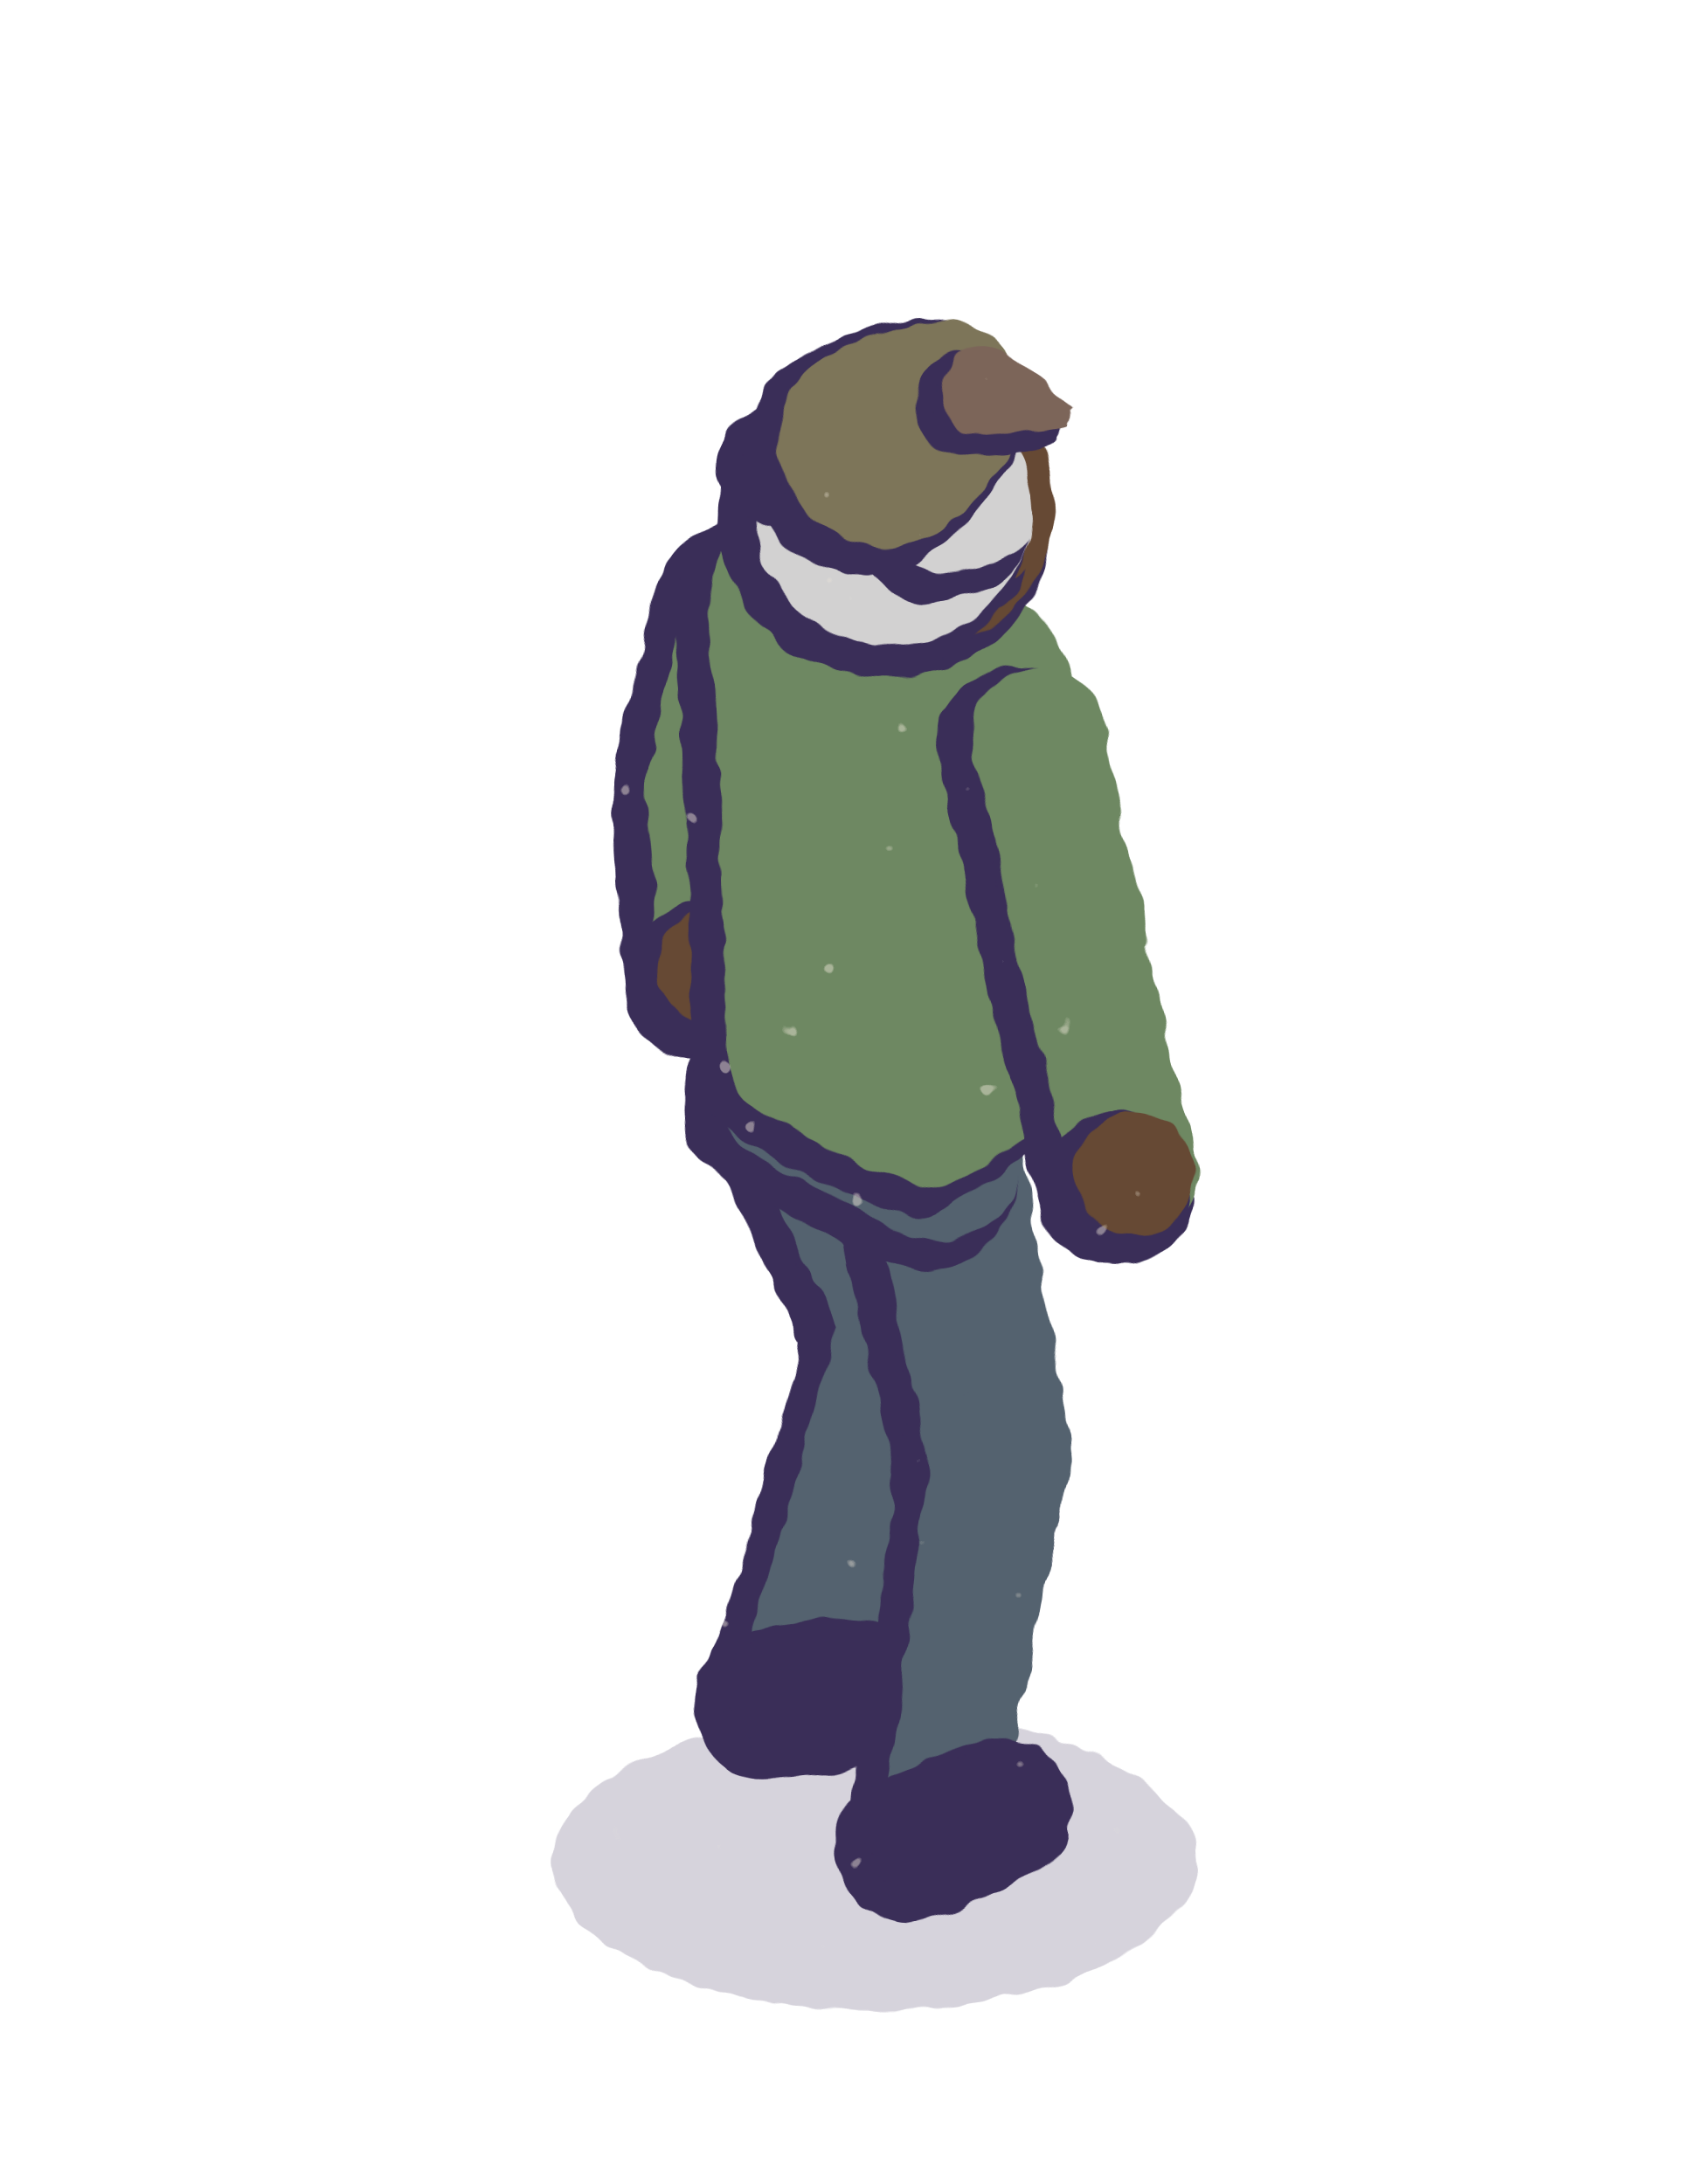
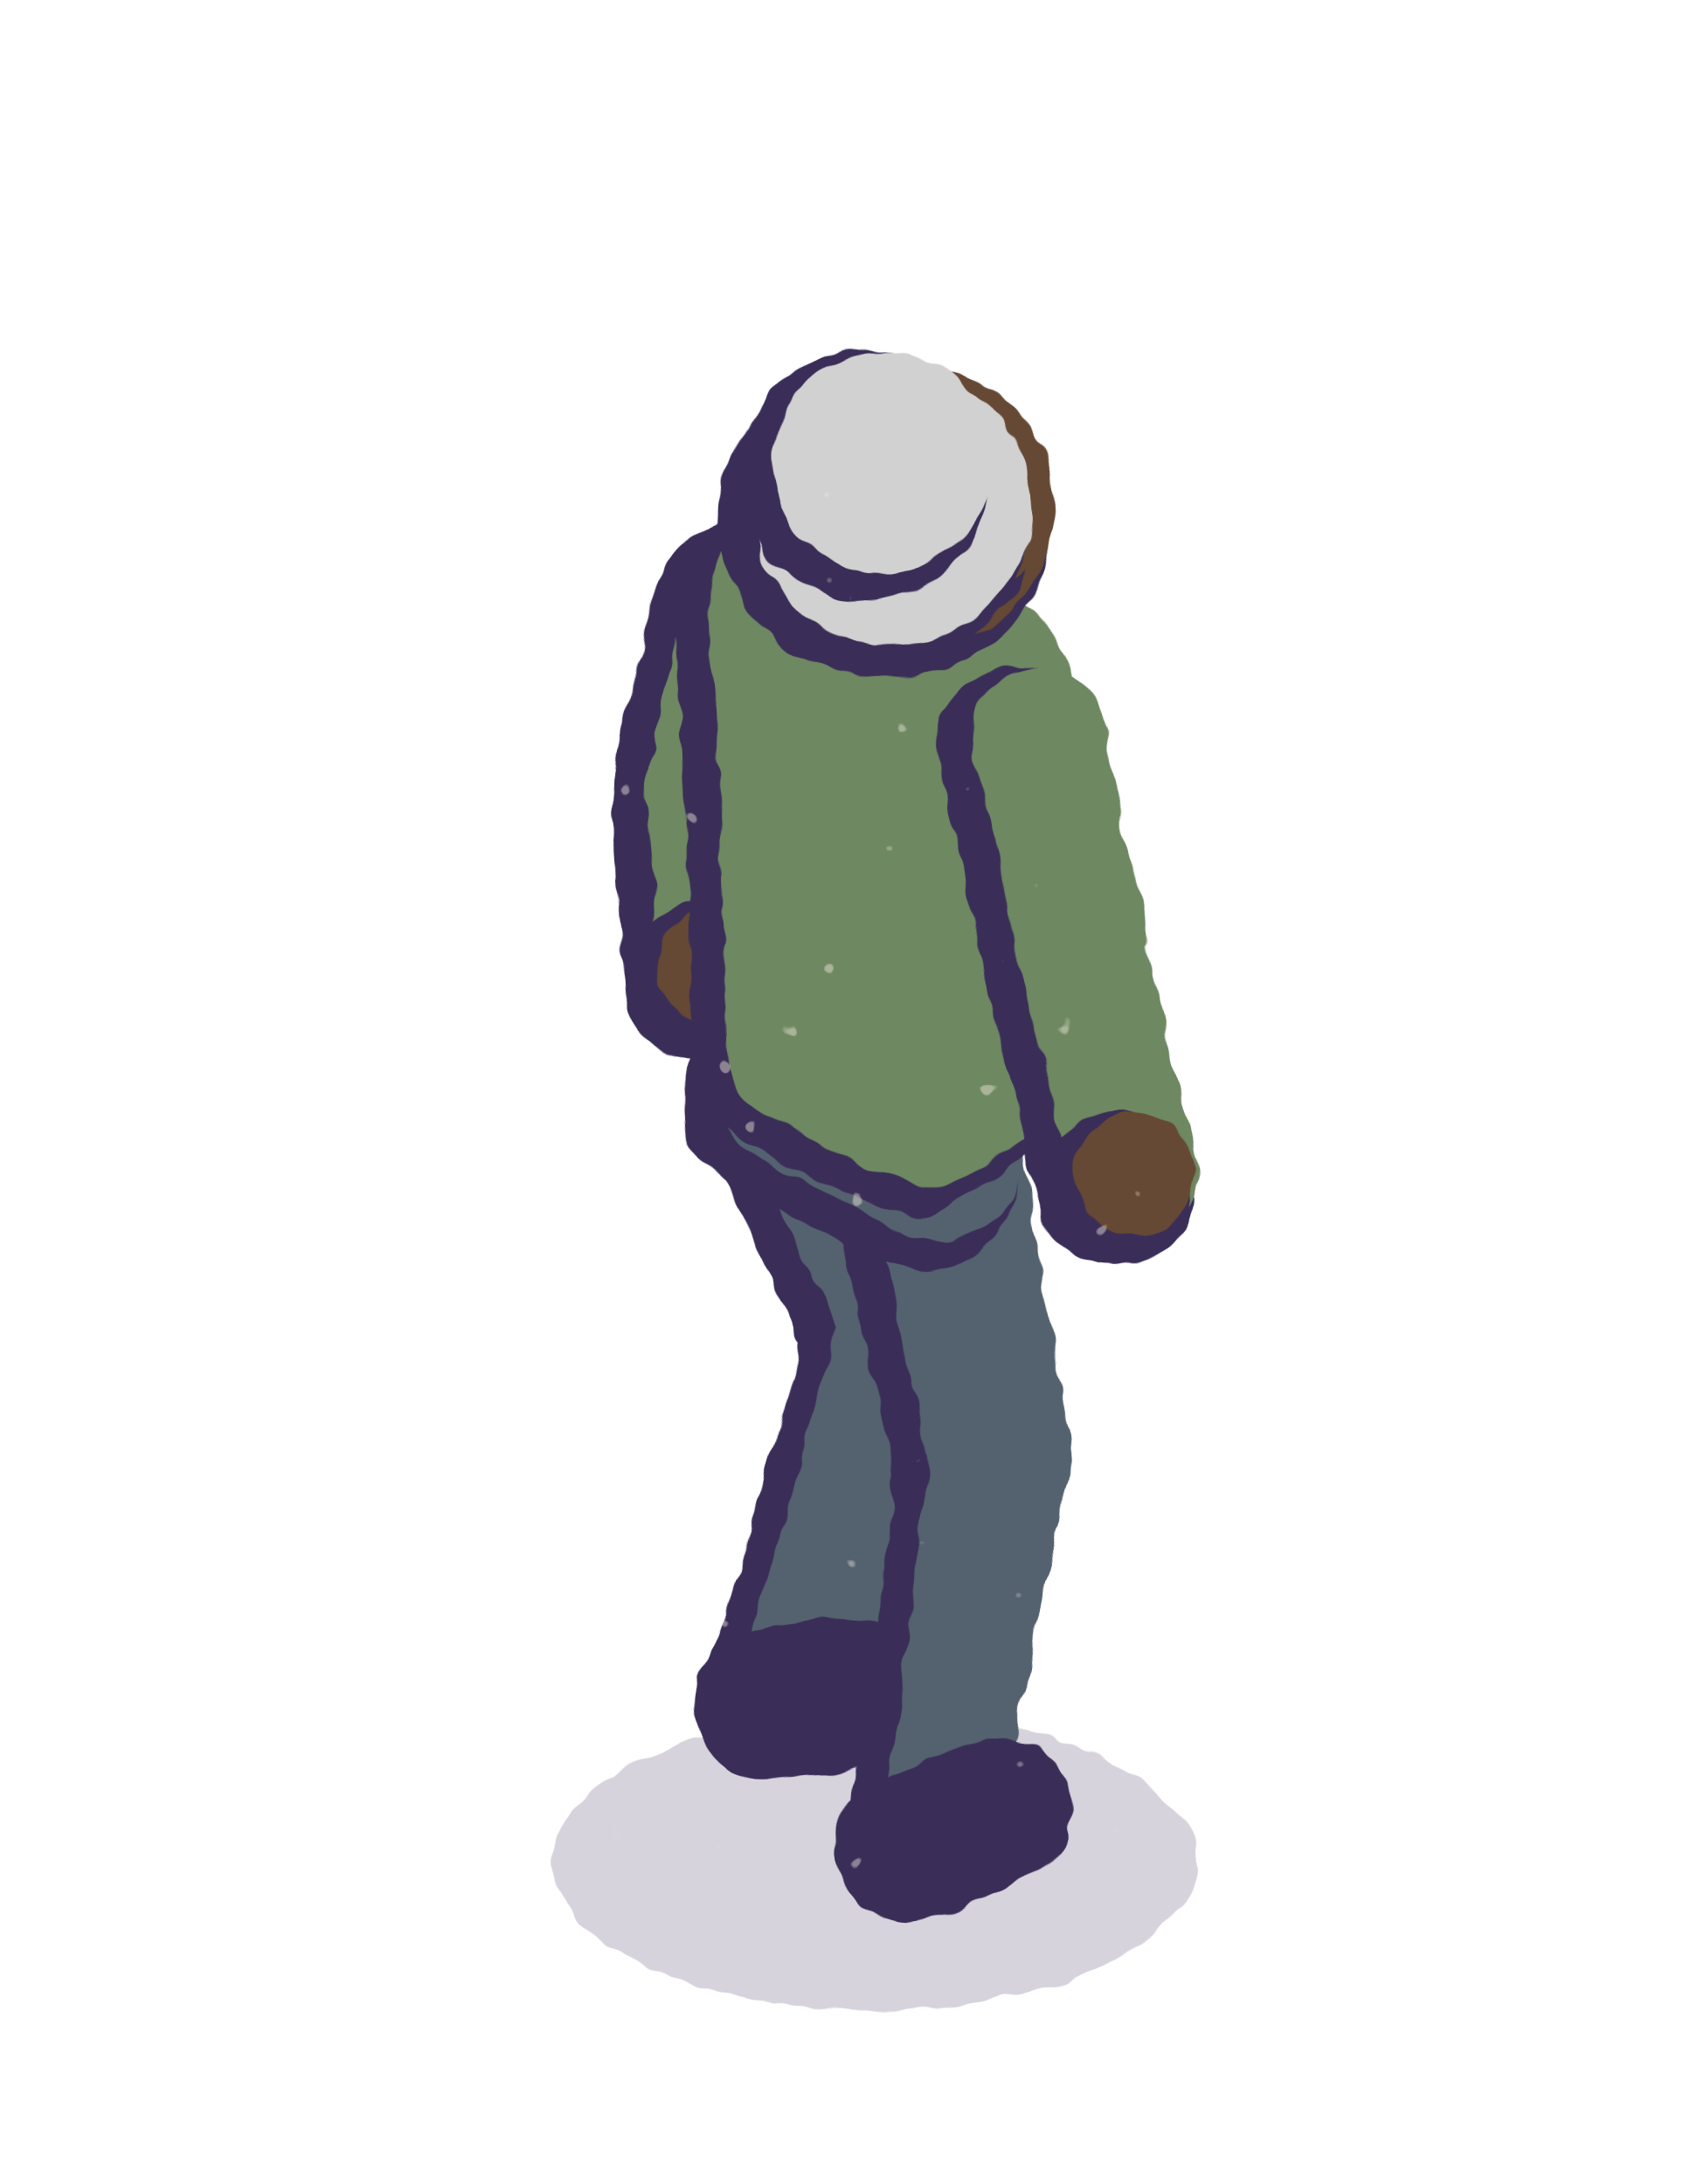
- <svg xmlns="http://www.w3.org/2000/svg" width="46" height="59" viewBox="0 0 46 59" data-anchor-x="23" data-anchor-y="50" data-walk-cycle-length="22.16" data-description="Broad older man with silver cropped hair, a tweed flat cap and an open green cardigan">
+ <svg xmlns="http://www.w3.org/2000/svg" width="46" height="59" viewBox="0 0 46 59" data-anchor-x="23" data-anchor-y="50" data-walk-cycle-length="22.16" data-description="Broad older man with cropped silver hair and an open green cardigan">
  <defs>
    <filter id="texture" x="-4%" y="-4%" width="108%" height="108%" color-interpolation-filters="sRGB">
      <feTurbulence type="fractalNoise" baseFrequency="1.1" numOctaves="2" seed="11" result="grain" />
      <feDisplacementMap in="SourceGraphic" in2="grain" scale="0.35" xChannelSelector="R" yChannelSelector="G" result="rough" />
      <feColorMatrix in="grain" type="matrix" values="0 0 0 0 0.949  0 0 0 0 0.918  0 0 0 0 0.859  0 0 0 -30 6.0" result="specks" />
      <feComponentTransfer in="specks" result="faintSpecks">
        <feFuncA type="linear" slope="0.45" />
      </feComponentTransfer>
      <feComposite in="faintSpecks" in2="rough" operator="in" result="specksOnInk" />
      <feMerge>
        <feMergeNode in="rough" />
        <feMergeNode in="specksOnInk" />
      </feMerge>
    </filter>
  </defs>
  <g filter="url(#texture)">
    <g transform="translate(23 50)">
      <ellipse cx="0.6" cy="0.3" rx="8.7" ry="4" fill="#3a2e58" fill-opacity="0.208" />
      <path d="M-6.05 -28.71C-6.01 -29.35 -5.64 -30.56 -5.44 -31.49C-5.24 -32.41 -5.08 -33.65 -4.85 -34.27C-4.62 -34.89 -4.39 -35.02 -4.06 -35.21C-3.73 -35.4 -3.24 -35.49 -2.86 -35.43C-2.48 -35.36 -2.05 -35.11 -1.8 -34.82C-1.56 -34.52 -1.34 -34.32 -1.39 -33.67C-1.44 -33.01 -1.86 -31.83 -2.09 -30.9C-2.32 -29.98 -2.54 -28.75 -2.78 -28.14C-3.02 -27.53 -3.21 -27.43 -3.53 -27.24C-3.84 -27.06 -4.31 -26.98 -4.67 -27.04C-5.03 -27.1 -5.45 -27.34 -5.68 -27.62C-5.91 -27.9 -6.09 -28.07 -6.05 -28.71Z" fill="#3a2e58" stroke="#3a2e58" stroke-width="0.825" stroke-linejoin="round" />
      <path d="M-6.05 -28.69C-6.02 -29.35 -5.89 -29.5 -5.66 -29.78C-5.42 -30.06 -5.01 -30.3 -4.65 -30.37C-4.29 -30.43 -3.82 -30.35 -3.5 -30.17C-3.19 -29.99 -2.92 -29.91 -2.76 -29.28C-2.6 -28.66 -2.61 -27.37 -2.54 -26.41C-2.47 -25.45 -2.29 -24.2 -2.32 -23.54C-2.35 -22.87 -2.49 -22.71 -2.73 -22.42C-2.97 -22.14 -3.39 -21.9 -3.76 -21.83C-4.12 -21.77 -4.6 -21.85 -4.93 -22.04C-5.25 -22.23 -5.53 -22.32 -5.69 -22.96C-5.85 -23.59 -5.81 -24.88 -5.87 -25.84C-5.93 -26.8 -6.09 -28.03 -6.05 -28.69Z" fill="#3a2e58" stroke="#3a2e58" stroke-width="0.825" stroke-linejoin="round" />
      <path d="M-6.05 -28.71C-6.01 -29.35 -5.64 -30.56 -5.44 -31.49C-5.24 -32.41 -5.08 -33.65 -4.85 -34.27C-4.62 -34.89 -4.39 -35.02 -4.06 -35.21C-3.73 -35.4 -3.24 -35.49 -2.86 -35.43C-2.48 -35.36 -2.05 -35.11 -1.8 -34.82C-1.56 -34.52 -1.34 -34.32 -1.39 -33.67C-1.44 -33.01 -1.86 -31.83 -2.09 -30.9C-2.32 -29.98 -2.54 -28.75 -2.78 -28.14C-3.02 -27.53 -3.21 -27.43 -3.53 -27.24C-3.84 -27.06 -4.31 -26.98 -4.67 -27.04C-5.03 -27.1 -5.45 -27.34 -5.68 -27.62C-5.91 -27.9 -6.09 -28.07 -6.05 -28.71Z" fill="#6e8862" transform="translate(0.5 -0.35)" />
      <path d="M-6.05 -28.69C-6.02 -29.35 -5.89 -29.5 -5.66 -29.78C-5.42 -30.06 -5.01 -30.3 -4.65 -30.37C-4.29 -30.43 -3.82 -30.35 -3.5 -30.17C-3.19 -29.99 -2.92 -29.91 -2.76 -29.28C-2.6 -28.66 -2.61 -27.37 -2.54 -26.41C-2.47 -25.45 -2.29 -24.2 -2.32 -23.54C-2.35 -22.87 -2.49 -22.71 -2.73 -22.42C-2.97 -22.14 -3.39 -21.9 -3.76 -21.83C-4.12 -21.77 -4.6 -21.85 -4.93 -22.04C-5.25 -22.23 -5.53 -22.32 -5.69 -22.96C-5.85 -23.59 -5.81 -24.88 -5.87 -25.84C-5.93 -26.8 -6.09 -28.03 -6.05 -28.69Z" fill="#6e8862" transform="translate(0.5 -0.35)" />
      <path d="M-5.74 -23.53C-5.74 -23.88 -5.59 -24.32 -5.36 -24.59C-5.13 -24.87 -4.73 -25.1 -4.38 -25.16C-4.03 -25.22 -3.57 -25.14 -3.27 -24.97C-2.96 -24.79 -2.66 -24.44 -2.54 -24.1C-2.42 -23.77 -2.42 -23.31 -2.54 -22.98C-2.66 -22.65 -2.95 -22.29 -3.26 -22.12C-3.57 -21.94 -4.02 -21.86 -4.37 -21.93C-4.72 -21.99 -5.12 -22.23 -5.35 -22.49C-5.58 -22.76 -5.74 -23.18 -5.74 -23.53Z" fill="#3a2e58" stroke="#3a2e58" stroke-width="0.825" stroke-linejoin="round" />
      <path d="M-5.74 -23.53C-5.74 -23.88 -5.59 -24.32 -5.36 -24.59C-5.13 -24.87 -4.73 -25.1 -4.38 -25.16C-4.03 -25.22 -3.57 -25.14 -3.27 -24.97C-2.96 -24.79 -2.66 -24.44 -2.54 -24.1C-2.42 -23.77 -2.42 -23.31 -2.54 -22.98C-2.66 -22.65 -2.95 -22.29 -3.26 -22.12C-3.57 -21.94 -4.02 -21.86 -4.37 -21.93C-4.72 -21.99 -5.12 -22.23 -5.35 -22.49C-5.58 -22.76 -5.74 -23.18 -5.74 -23.53Z" fill="#664934" transform="translate(0.5 -0.35)" />
      <path d="M-4.08 -20.51C-4.18 -21.15 -3.87 -21.55 -3.57 -21.91C-3.27 -22.27 -2.74 -22.57 -2.28 -22.65C-1.83 -22.73 -1.22 -22.62 -0.82 -22.39C-0.42 -22.16 -0.18 -21.84 0.14 -21.25C0.46 -20.66 0.78 -19.63 1.1 -18.83C1.42 -18.02 1.73 -17.21 2.05 -16.4C2.37 -15.59 2.91 -14.58 3 -13.97C3.08 -13.36 2.81 -13.07 2.55 -12.75C2.28 -12.44 1.82 -12.18 1.42 -12.11C1.03 -12.04 0.5 -12.13 0.15 -12.33C-0.2 -12.53 -0.35 -12.76 -0.68 -13.32C-1 -13.88 -1.43 -14.91 -1.81 -15.71C-2.19 -16.51 -2.57 -17.3 -2.95 -18.1C-3.33 -18.9 -3.98 -19.88 -4.08 -20.51Z" fill="#3a2e58" stroke="#3a2e58" stroke-width="0.825" stroke-linejoin="round" />
      <path d="M-3.48 -4.41C-3.43 -5.01 -3.02 -6.12 -2.79 -6.97C-2.55 -7.83 -2.32 -8.68 -2.08 -9.53C-1.85 -10.38 -1.61 -11.23 -1.38 -12.07C-1.15 -12.92 -0.94 -14.03 -0.68 -14.62C-0.43 -15.2 -0.2 -15.4 0.15 -15.6C0.5 -15.8 1.02 -15.9 1.42 -15.83C1.82 -15.75 2.28 -15.49 2.54 -15.18C2.8 -14.87 3.06 -14.59 2.99 -13.97C2.92 -13.35 2.41 -12.29 2.12 -11.45C1.83 -10.61 1.55 -9.77 1.26 -8.93C0.97 -8.09 0.68 -7.25 0.39 -6.41C0.1 -5.57 -0.21 -4.44 -0.47 -3.88C-0.72 -3.33 -0.86 -3.24 -1.14 -3.07C-1.43 -2.9 -1.86 -2.83 -2.18 -2.89C-2.51 -2.94 -2.88 -3.16 -3.1 -3.42C-3.31 -3.67 -3.54 -3.82 -3.48 -4.41Z" fill="#3a2e58" stroke="#3a2e58" stroke-width="0.825" stroke-linejoin="round" />
      <path d="M-4.08 -20.51C-4.18 -21.15 -3.87 -21.55 -3.57 -21.91C-3.27 -22.27 -2.74 -22.57 -2.28 -22.65C-1.83 -22.73 -1.22 -22.62 -0.82 -22.39C-0.42 -22.16 -0.18 -21.84 0.14 -21.25C0.46 -20.66 0.78 -19.63 1.1 -18.83C1.42 -18.02 1.73 -17.21 2.05 -16.4C2.37 -15.59 2.91 -14.58 3 -13.97C3.08 -13.36 2.81 -13.07 2.55 -12.75C2.28 -12.44 1.82 -12.18 1.42 -12.11C1.03 -12.04 0.5 -12.13 0.15 -12.33C-0.2 -12.53 -0.35 -12.76 -0.68 -13.32C-1 -13.88 -1.43 -14.91 -1.81 -15.71C-2.19 -16.51 -2.57 -17.3 -2.95 -18.1C-3.33 -18.9 -3.98 -19.88 -4.08 -20.51Z" fill="#54626f" transform="translate(0.5 -0.35)" />
      <path d="M-3.48 -4.41C-3.43 -5.01 -3.02 -6.12 -2.79 -6.97C-2.55 -7.83 -2.32 -8.68 -2.08 -9.53C-1.85 -10.38 -1.61 -11.23 -1.38 -12.07C-1.15 -12.92 -0.94 -14.03 -0.68 -14.62C-0.43 -15.2 -0.2 -15.4 0.15 -15.6C0.5 -15.8 1.02 -15.9 1.42 -15.83C1.82 -15.75 2.28 -15.49 2.54 -15.18C2.8 -14.87 3.06 -14.59 2.99 -13.97C2.92 -13.35 2.41 -12.29 2.12 -11.45C1.83 -10.61 1.55 -9.77 1.26 -8.93C0.97 -8.09 0.68 -7.25 0.39 -6.41C0.1 -5.57 -0.21 -4.44 -0.47 -3.88C-0.72 -3.33 -0.86 -3.24 -1.14 -3.07C-1.43 -2.9 -1.86 -2.83 -2.18 -2.89C-2.51 -2.94 -2.88 -3.16 -3.1 -3.42C-3.31 -3.67 -3.54 -3.82 -3.48 -4.41Z" fill="#54626f" transform="translate(0.5 -0.35)" />
      <path d="M-3.89 -4C-3.89 -4.35 -3.73 -4.77 -3.51 -5.03C-3.29 -5.3 -3.18 -5.44 -2.56 -5.58C-1.94 -5.72 -0.4 -5.9 0.22 -5.85C0.85 -5.81 0.95 -5.57 1.17 -5.3C1.4 -5.04 1.55 -4.61 1.55 -4.27C1.55 -3.92 1.4 -3.5 1.17 -3.23C0.95 -2.97 0.84 -2.82 0.22 -2.68C-0.4 -2.54 -1.94 -2.36 -2.56 -2.4C-3.18 -2.45 -3.29 -2.68 -3.51 -2.95C-3.73 -3.21 -3.89 -3.65 -3.89 -4Z" fill="#3a2e58" stroke="#3a2e58" stroke-width="0.825" stroke-linejoin="round" />
      <path d="M-3.89 -4C-3.89 -4.35 -3.73 -4.77 -3.51 -5.03C-3.29 -5.3 -3.18 -5.44 -2.56 -5.58C-1.94 -5.72 -0.4 -5.9 0.22 -5.85C0.85 -5.81 0.95 -5.57 1.17 -5.3C1.4 -5.04 1.55 -4.61 1.55 -4.27C1.55 -3.92 1.4 -3.5 1.17 -3.23C0.95 -2.97 0.84 -2.82 0.22 -2.68C-0.4 -2.54 -1.94 -2.36 -2.56 -2.4C-3.18 -2.45 -3.29 -2.68 -3.51 -2.95C-3.73 -3.21 -3.89 -3.65 -3.89 -4Z" fill="#3a2e58" transform="translate(0.5 -0.35)" />
      <path d="M-0.25 -18.6C-0.28 -19.33 -0.04 -19.63 0.26 -19.99C0.56 -20.34 1.09 -20.64 1.55 -20.72C2.01 -20.8 2.62 -20.69 3.02 -20.46C3.43 -20.22 3.74 -20 3.98 -19.32C4.22 -18.63 4.29 -17.33 4.45 -16.33C4.61 -15.34 4.76 -14.35 4.92 -13.36C5.08 -12.37 5.39 -11.08 5.39 -10.38C5.4 -9.68 5.21 -9.48 4.95 -9.17C4.69 -8.86 4.23 -8.59 3.83 -8.52C3.43 -8.44 2.9 -8.53 2.55 -8.73C2.2 -8.93 1.96 -9.06 1.71 -9.72C1.46 -10.37 1.27 -11.67 1.05 -12.66C0.83 -13.64 0.62 -14.62 0.4 -15.61C0.18 -16.6 -0.23 -17.87 -0.25 -18.6Z" fill="#3a2e58" stroke="#3a2e58" stroke-width="0.825" stroke-linejoin="round" />
      <path d="M0.39 -0.59C0.38 -1.19 0.61 -2.33 0.72 -3.2C0.83 -4.07 0.94 -4.93 1.06 -5.8C1.17 -6.67 1.28 -7.54 1.39 -8.41C1.5 -9.27 1.53 -10.41 1.72 -11.01C1.91 -11.61 2.2 -11.8 2.55 -12C2.9 -12.2 3.43 -12.29 3.83 -12.22C4.22 -12.15 4.69 -11.89 4.95 -11.58C5.21 -11.27 5.43 -11.13 5.39 -10.36C5.35 -9.59 4.95 -8.07 4.73 -6.93C4.51 -5.79 4.29 -4.65 4.06 -3.51C3.84 -2.37 3.63 -0.79 3.4 -0.09C3.18 0.62 3.01 0.56 2.72 0.72C2.43 0.89 2 0.97 1.68 0.91C1.35 0.85 0.97 0.63 0.76 0.38C0.54 0.13 0.39 0 0.39 -0.59Z" fill="#3a2e58" stroke="#3a2e58" stroke-width="0.825" stroke-linejoin="round" />
      <path d="M-0.25 -18.6C-0.28 -19.33 -0.04 -19.63 0.26 -19.99C0.56 -20.34 1.09 -20.64 1.55 -20.72C2.01 -20.8 2.62 -20.69 3.02 -20.46C3.43 -20.22 3.74 -20 3.98 -19.32C4.22 -18.63 4.29 -17.33 4.45 -16.33C4.61 -15.34 4.76 -14.35 4.92 -13.36C5.08 -12.37 5.39 -11.08 5.39 -10.38C5.4 -9.68 5.21 -9.48 4.95 -9.17C4.69 -8.86 4.23 -8.59 3.83 -8.52C3.43 -8.44 2.9 -8.53 2.55 -8.73C2.2 -8.93 1.96 -9.06 1.71 -9.72C1.46 -10.37 1.27 -11.67 1.05 -12.66C0.83 -13.64 0.62 -14.62 0.4 -15.61C0.18 -16.6 -0.23 -17.87 -0.25 -18.6Z" fill="#54626f" transform="translate(0.5 -0.35)" />
      <path d="M0.39 -0.59C0.38 -1.19 0.61 -2.33 0.72 -3.2C0.83 -4.07 0.94 -4.93 1.06 -5.8C1.17 -6.67 1.28 -7.54 1.39 -8.41C1.5 -9.27 1.53 -10.41 1.72 -11.01C1.91 -11.61 2.2 -11.8 2.55 -12C2.9 -12.2 3.43 -12.29 3.83 -12.22C4.22 -12.15 4.69 -11.89 4.95 -11.58C5.21 -11.27 5.43 -11.13 5.39 -10.36C5.35 -9.59 4.95 -8.07 4.73 -6.93C4.51 -5.79 4.29 -4.65 4.06 -3.51C3.84 -2.37 3.63 -0.79 3.4 -0.09C3.18 0.62 3.01 0.56 2.72 0.72C2.43 0.89 2 0.97 1.68 0.91C1.35 0.85 0.97 0.63 0.76 0.38C0.54 0.13 0.39 0 0.39 -0.59Z" fill="#54626f" transform="translate(0.5 -0.35)" />
      <path d="M-0.03 -0.06C-0.03 -0.41 -0.16 -0.71 0.34 -1.1C0.85 -1.48 2.38 -2.15 3 -2.4C3.62 -2.65 3.74 -2.65 4.08 -2.59C4.42 -2.53 4.82 -2.31 5.04 -2.04C5.26 -1.78 5.41 -1.36 5.42 -1.01C5.42 -0.67 5.54 -0.37 5.04 0.02C4.54 0.41 3.01 1.07 2.39 1.32C1.77 1.57 1.65 1.57 1.31 1.51C0.97 1.46 0.58 1.23 0.36 0.97C0.14 0.71 -0.03 0.28 -0.03 -0.06Z" fill="#3a2e58" stroke="#3a2e58" stroke-width="0.825" stroke-linejoin="round" />
      <path d="M-0.03 -0.06C-0.03 -0.41 -0.16 -0.71 0.34 -1.1C0.85 -1.48 2.38 -2.15 3 -2.4C3.62 -2.65 3.74 -2.65 4.08 -2.59C4.42 -2.53 4.82 -2.31 5.04 -2.04C5.26 -1.78 5.41 -1.36 5.42 -1.01C5.42 -0.67 5.54 -0.37 5.04 0.02C4.54 0.41 3.01 1.07 2.39 1.32C1.77 1.57 1.65 1.57 1.31 1.51C0.97 1.46 0.58 1.23 0.36 0.97C0.14 0.71 -0.03 0.28 -0.03 -0.06Z" fill="#3a2e58" transform="translate(0.5 -0.35)" />
      <path d="M-4.12 -20.22C-4.11 -20.87 -3.79 -22.05 -3.53 -22.66C-3.26 -23.27 -2.95 -23.62 -2.52 -23.87C-2.1 -24.12 -1.58 -24.27 -0.98 -24.15C-0.37 -24.03 0.41 -23.48 1.11 -23.15C1.8 -22.82 2.67 -22.52 3.19 -22.16C3.7 -21.79 4.04 -21.58 4.19 -20.95C4.35 -20.32 4.21 -19.03 4.11 -18.36C4.01 -17.68 3.89 -17.27 3.58 -16.9C3.27 -16.52 2.72 -16.21 2.24 -16.12C1.76 -16.04 1.33 -16.15 0.72 -16.39C0.11 -16.63 -0.72 -17.18 -1.44 -17.57C-2.16 -17.97 -3.16 -18.32 -3.6 -18.76C-4.05 -19.2 -4.13 -19.57 -4.12 -20.22Z" fill="#3a2e58" stroke="#3a2e58" stroke-width="0.825" stroke-linejoin="round" />
      <path d="M-4.12 -20.22C-4.11 -20.87 -3.79 -22.05 -3.53 -22.66C-3.26 -23.27 -2.95 -23.62 -2.52 -23.87C-2.1 -24.12 -1.58 -24.27 -0.98 -24.15C-0.37 -24.03 0.41 -23.48 1.11 -23.15C1.8 -22.82 2.67 -22.52 3.19 -22.16C3.7 -21.79 4.04 -21.58 4.19 -20.95C4.35 -20.32 4.21 -19.03 4.11 -18.36C4.01 -17.68 3.89 -17.27 3.58 -16.9C3.27 -16.52 2.72 -16.21 2.24 -16.12C1.76 -16.04 1.33 -16.15 0.72 -16.39C0.11 -16.63 -0.72 -17.18 -1.44 -17.57C-2.16 -17.97 -3.16 -18.32 -3.6 -18.76C-4.05 -19.2 -4.13 -19.57 -4.12 -20.22Z" fill="#54626f" transform="translate(0.5 -0.35)" />
      <path d="M-4.34 -33.54C-4.29 -34.27 -4.15 -34.46 -3.89 -34.78C-3.62 -35.1 -3.67 -35.46 -2.74 -35.44C-1.81 -35.42 0.48 -35.06 1.69 -34.65C2.9 -34.25 3.9 -33.59 4.54 -33C5.18 -32.41 5.21 -32 5.53 -31.12C5.86 -30.23 6.18 -28.85 6.5 -27.71C6.82 -26.58 7.53 -25.49 7.46 -24.31C7.4 -23.13 6.9 -21.69 6.12 -20.64C5.33 -19.59 3.58 -18.48 2.75 -18C1.92 -17.51 2.05 -17.45 1.13 -17.71C0.21 -17.97 -1.93 -19.04 -2.76 -19.56C-3.58 -20.08 -3.61 -20.08 -3.81 -20.82C-4 -21.56 -3.89 -22.94 -3.93 -24C-3.97 -25.06 -4.02 -26.12 -4.06 -27.18C-4.1 -28.24 -4.14 -29.31 -4.19 -30.37C-4.24 -31.42 -4.39 -32.8 -4.34 -33.54Z" fill="#3a2e58" stroke="#3a2e58" stroke-width="0.825" stroke-linejoin="round" />
      <path d="M-4.34 -33.54C-4.29 -34.27 -4.15 -34.46 -3.89 -34.78C-3.62 -35.1 -3.67 -35.46 -2.74 -35.44C-1.81 -35.42 0.48 -35.06 1.69 -34.65C2.9 -34.25 3.9 -33.59 4.54 -33C5.18 -32.41 5.21 -32 5.53 -31.12C5.86 -30.23 6.18 -28.85 6.5 -27.71C6.82 -26.58 7.53 -25.49 7.46 -24.31C7.4 -23.13 6.9 -21.69 6.12 -20.64C5.33 -19.59 3.58 -18.48 2.75 -18C1.92 -17.51 2.05 -17.45 1.13 -17.71C0.21 -17.97 -1.93 -19.04 -2.76 -19.56C-3.58 -20.08 -3.61 -20.08 -3.81 -20.82C-4 -21.56 -3.89 -22.94 -3.93 -24C-3.97 -25.06 -4.02 -26.12 -4.06 -27.18C-4.1 -28.24 -4.14 -29.31 -4.19 -30.37C-4.24 -31.42 -4.39 -32.8 -4.34 -33.54Z" fill="#6e8862" transform="translate(0.5 -0.35)" />
      <path d="M2.74 -29.81C2.69 -30.56 2.91 -30.67 3.16 -30.97C3.41 -31.26 3.84 -31.52 4.22 -31.59C4.6 -31.65 5.1 -31.57 5.43 -31.38C5.76 -31.18 5.98 -31.16 6.22 -30.44C6.46 -29.71 6.64 -28.17 6.85 -27.04C7.06 -25.91 7.43 -24.4 7.47 -23.65C7.51 -22.9 7.3 -22.84 7.07 -22.56C6.83 -22.28 6.42 -22.04 6.06 -21.98C5.7 -21.91 5.23 -21.99 4.92 -22.18C4.6 -22.36 4.41 -22.36 4.17 -23.06C3.92 -23.77 3.68 -25.3 3.45 -26.42C3.21 -27.54 2.79 -29.05 2.74 -29.81Z" fill="#3a2e58" stroke="#3a2e58" stroke-width="0.825" stroke-linejoin="round" />
      <path d="M4.07 -23.66C4.01 -24.37 4.23 -24.47 4.47 -24.75C4.7 -25.03 5.12 -25.27 5.48 -25.33C5.84 -25.39 6.31 -25.31 6.63 -25.12C6.95 -24.94 7.13 -24.9 7.39 -24.23C7.64 -23.55 7.89 -22.13 8.14 -21.08C8.39 -20.03 8.82 -18.65 8.87 -17.94C8.93 -17.23 8.71 -17.11 8.47 -16.83C8.23 -16.54 7.8 -16.3 7.44 -16.23C7.07 -16.17 6.59 -16.26 6.26 -16.44C5.94 -16.63 5.74 -16.68 5.5 -17.36C5.26 -18.04 5.04 -19.45 4.8 -20.5C4.56 -21.55 4.13 -22.95 4.07 -23.66Z" fill="#3a2e58" stroke="#3a2e58" stroke-width="0.825" stroke-linejoin="round" />
      <path d="M2.74 -29.81C2.69 -30.56 2.91 -30.67 3.16 -30.97C3.41 -31.26 3.84 -31.52 4.22 -31.59C4.6 -31.65 5.1 -31.57 5.43 -31.38C5.76 -31.18 5.98 -31.16 6.22 -30.44C6.46 -29.71 6.64 -28.17 6.85 -27.04C7.06 -25.91 7.43 -24.4 7.47 -23.65C7.51 -22.9 7.3 -22.84 7.07 -22.56C6.83 -22.28 6.42 -22.04 6.06 -21.98C5.7 -21.91 5.23 -21.99 4.92 -22.18C4.6 -22.36 4.41 -22.36 4.17 -23.06C3.92 -23.77 3.68 -25.3 3.45 -26.42C3.21 -27.54 2.79 -29.05 2.74 -29.81Z" fill="#6e8862" transform="translate(0.5 -0.35)" />
      <path d="M4.07 -23.66C4.01 -24.37 4.23 -24.47 4.47 -24.75C4.7 -25.03 5.12 -25.27 5.48 -25.33C5.84 -25.39 6.31 -25.31 6.63 -25.12C6.95 -24.94 7.13 -24.9 7.39 -24.23C7.64 -23.55 7.89 -22.13 8.14 -21.08C8.39 -20.03 8.82 -18.65 8.87 -17.94C8.93 -17.23 8.71 -17.11 8.47 -16.83C8.23 -16.54 7.8 -16.3 7.44 -16.23C7.07 -16.17 6.59 -16.26 6.26 -16.44C5.94 -16.63 5.74 -16.68 5.5 -17.36C5.26 -18.04 5.04 -19.45 4.8 -20.5C4.56 -21.55 4.13 -22.95 4.07 -23.66Z" fill="#6e8862" transform="translate(0.5 -0.35)" />
      <path d="M5.48 -17.92C5.48 -18.28 5.64 -18.71 5.87 -18.98C6.1 -19.26 6.5 -19.49 6.85 -19.55C7.19 -19.61 7.65 -19.53 7.96 -19.35C8.26 -19.18 8.56 -18.82 8.68 -18.49C8.8 -18.16 8.8 -17.69 8.68 -17.36C8.55 -17.03 8.25 -16.67 7.95 -16.5C7.64 -16.32 7.18 -16.24 6.83 -16.3C6.48 -16.36 6.07 -16.6 5.85 -16.87C5.62 -17.14 5.48 -17.57 5.48 -17.92Z" fill="#3a2e58" stroke="#3a2e58" stroke-width="0.825" stroke-linejoin="round" />
      <path d="M5.48 -17.92C5.48 -18.28 5.64 -18.71 5.87 -18.98C6.1 -19.26 6.5 -19.49 6.85 -19.55C7.19 -19.61 7.65 -19.53 7.96 -19.35C8.26 -19.18 8.56 -18.82 8.68 -18.49C8.8 -18.16 8.8 -17.69 8.68 -17.36C8.55 -17.03 8.25 -16.67 7.95 -16.5C7.64 -16.32 7.18 -16.24 6.83 -16.3C6.48 -16.36 6.07 -16.6 5.85 -16.87C5.62 -17.14 5.48 -17.57 5.48 -17.92Z" fill="#664934" transform="translate(0.5 -0.35)" />
      <path d="M-2.22 -37.27C-2.22 -37.4 -2.16 -37.56 -2.07 -37.66C-1.99 -37.76 -1.84 -37.85 -1.71 -37.87C-1.58 -37.89 -1.41 -37.86 -1.29 -37.8C-1.18 -37.73 -1.07 -37.6 -1.02 -37.48C-0.98 -37.35 -0.98 -37.18 -1.02 -37.06C-1.07 -36.93 -1.18 -36.8 -1.29 -36.73C-1.41 -36.67 -1.58 -36.64 -1.7 -36.66C-1.83 -36.68 -1.98 -36.77 -2.07 -36.87C-2.15 -36.97 -2.22 -37.13 -2.22 -37.27Z" fill="#3a2e58" stroke="#3a2e58" stroke-width="0.825" stroke-linejoin="round" />
      <path d="M-2.22 -37.27C-2.22 -37.4 -2.16 -37.56 -2.07 -37.66C-1.99 -37.76 -1.84 -37.85 -1.71 -37.87C-1.58 -37.89 -1.41 -37.86 -1.29 -37.8C-1.18 -37.73 -1.07 -37.6 -1.02 -37.48C-0.98 -37.35 -0.98 -37.18 -1.02 -37.06C-1.07 -36.93 -1.18 -36.8 -1.29 -36.73C-1.41 -36.67 -1.58 -36.64 -1.7 -36.66C-1.83 -36.68 -1.98 -36.77 -2.07 -36.87C-2.15 -36.97 -2.22 -37.13 -2.22 -37.27Z" fill="#664934" transform="translate(0.5 -0.35)" />
      <path d="M-2.65 -35.92C-2.65 -36.74 -2.28 -37.76 -1.75 -38.39C-1.22 -39.02 -0.28 -39.56 0.53 -39.7C1.34 -39.84 2.41 -39.66 3.12 -39.25C3.83 -38.84 4.52 -38.01 4.8 -37.24C5.08 -36.47 5.07 -35.39 4.78 -34.62C4.5 -33.85 3.79 -33.03 3.08 -32.62C2.36 -32.21 1.3 -32.02 0.49 -32.16C-0.32 -32.31 -1.26 -32.85 -1.78 -33.48C-2.3 -34.1 -2.66 -35.1 -2.65 -35.92Z" fill="#3a2e58" stroke="#3a2e58" stroke-width="0.825" stroke-linejoin="round" />
      <path d="M-2.65 -35.92C-2.65 -36.74 -2.28 -37.76 -1.75 -38.39C-1.22 -39.02 -0.28 -39.56 0.53 -39.7C1.34 -39.84 2.41 -39.66 3.12 -39.25C3.83 -38.84 4.52 -38.01 4.8 -37.24C5.08 -36.47 5.07 -35.39 4.78 -34.62C4.5 -33.85 3.79 -33.03 3.08 -32.62C2.36 -32.21 1.3 -32.02 0.49 -32.16C-0.32 -32.31 -1.26 -32.85 -1.78 -33.48C-2.3 -34.1 -2.66 -35.1 -2.65 -35.92Z" fill="#664934" transform="translate(0.5 -0.35)" />
      <path d="M3.1 -34.61C3.1 -34.74 3.15 -34.9 3.24 -35C3.32 -35.1 3.47 -35.19 3.6 -35.21C3.73 -35.23 3.9 -35.2 4.01 -35.14C4.12 -35.07 4.23 -34.94 4.28 -34.82C4.32 -34.69 4.32 -34.52 4.27 -34.4C4.23 -34.27 4.11 -34.14 4 -34.07C3.88 -34.01 3.71 -33.98 3.58 -34C3.45 -34.02 3.3 -34.11 3.22 -34.21C3.14 -34.31 3.09 -34.48 3.1 -34.61Z" fill="#3a2e58" stroke="#3a2e58" stroke-width="0.825" stroke-linejoin="round" />
      <path d="M3.1 -34.61C3.1 -34.74 3.15 -34.9 3.24 -35C3.32 -35.1 3.47 -35.19 3.6 -35.21C3.73 -35.23 3.9 -35.2 4.01 -35.14C4.12 -35.07 4.23 -34.94 4.28 -34.82C4.32 -34.69 4.32 -34.52 4.27 -34.4C4.23 -34.27 4.11 -34.14 4 -34.07C3.88 -34.01 3.71 -33.98 3.58 -34C3.45 -34.02 3.3 -34.11 3.22 -34.21C3.14 -34.31 3.09 -34.48 3.1 -34.61Z" fill="#664934" transform="translate(0.5 -0.35)" />
      <path d="M-3.18 -35.97C-3.18 -36.78 -2.83 -37.78 -2.31 -38.39C-1.8 -39.01 -0.88 -39.54 -0.08 -39.68C0.71 -39.82 1.76 -39.63 2.46 -39.23C3.16 -38.83 3.85 -38.01 4.12 -37.25C4.4 -36.49 4.4 -35.44 4.13 -34.68C3.85 -33.92 3.17 -33.11 2.46 -32.71C1.76 -32.3 0.71 -32.12 -0.08 -32.26C-0.88 -32.4 -1.81 -32.93 -2.32 -33.55C-2.84 -34.17 -3.19 -35.17 -3.18 -35.97Z" fill="#3a2e58" stroke="#3a2e58" stroke-width="0.825" stroke-linejoin="round" />
      <path d="M-3.18 -35.97C-3.18 -36.78 -2.83 -37.78 -2.31 -38.39C-1.8 -39.01 -0.88 -39.54 -0.08 -39.68C0.71 -39.82 1.76 -39.63 2.46 -39.23C3.16 -38.83 3.85 -38.01 4.12 -37.25C4.4 -36.49 4.4 -35.44 4.13 -34.68C3.85 -33.92 3.17 -33.11 2.46 -32.71C1.76 -32.3 0.71 -32.12 -0.08 -32.26C-0.88 -32.4 -1.81 -32.93 -2.32 -33.55C-2.84 -34.17 -3.19 -35.17 -3.18 -35.97Z" fill="#d2d1d1" transform="translate(0.5 -0.35)" />
-       <path d="M-3.22 -37.39C-3.22 -37.67 -3.11 -37.99 -2.91 -38.23C-2.7 -38.48 -2.27 -38.71 -1.99 -38.84C-1.71 -38.96 -1.45 -39.02 -1.21 -38.98C-0.97 -38.94 -0.68 -38.77 -0.52 -38.59C-0.36 -38.4 -0.25 -38.09 -0.25 -37.85C-0.25 -37.6 -0.36 -37.37 -0.52 -37.11C-0.68 -36.85 -0.97 -36.45 -1.24 -36.28C-1.5 -36.12 -1.84 -36.08 -2.12 -36.13C-2.39 -36.18 -2.71 -36.36 -2.89 -36.57C-3.08 -36.78 -3.22 -37.11 -3.22 -37.39Z" fill="#3a2e58" stroke="#3a2e58" stroke-width="0.825" stroke-linejoin="round" />
-       <path d="M-3.22 -37.39C-3.22 -37.67 -3.11 -37.99 -2.91 -38.23C-2.7 -38.48 -2.27 -38.71 -1.99 -38.84C-1.71 -38.96 -1.45 -39.02 -1.21 -38.98C-0.97 -38.94 -0.68 -38.77 -0.52 -38.59C-0.36 -38.4 -0.25 -38.09 -0.25 -37.85C-0.25 -37.6 -0.36 -37.37 -0.52 -37.11C-0.68 -36.85 -0.97 -36.45 -1.24 -36.28C-1.5 -36.12 -1.84 -36.08 -2.12 -36.13C-2.39 -36.18 -2.71 -36.36 -2.89 -36.57C-3.08 -36.78 -3.22 -37.11 -3.22 -37.39Z" fill="#d2d1d1" transform="translate(0.5 -0.35)" />
-       <path d="M0.69 -35.44C0.69 -35.72 0.82 -36.07 1 -36.28C1.18 -36.5 1.39 -36.66 1.78 -36.73C2.17 -36.8 2.98 -36.77 3.36 -36.7C3.73 -36.63 3.88 -36.49 4.04 -36.31C4.2 -36.12 4.31 -35.81 4.31 -35.57C4.31 -35.32 4.2 -35.01 4.04 -34.83C3.88 -34.64 3.73 -34.54 3.36 -34.43C2.98 -34.32 2.18 -34.13 1.78 -34.16C1.39 -34.19 1.19 -34.39 1 -34.6C0.82 -34.81 0.69 -35.16 0.69 -35.44Z" fill="#3a2e58" stroke="#3a2e58" stroke-width="0.825" stroke-linejoin="round" />
-       <path d="M0.69 -35.44C0.69 -35.72 0.82 -36.07 1 -36.28C1.18 -36.5 1.39 -36.66 1.78 -36.73C2.17 -36.8 2.98 -36.77 3.36 -36.7C3.73 -36.63 3.88 -36.49 4.04 -36.31C4.2 -36.12 4.31 -35.81 4.31 -35.57C4.31 -35.32 4.2 -35.01 4.04 -34.83C3.88 -34.64 3.73 -34.54 3.36 -34.43C2.98 -34.32 2.18 -34.13 1.78 -34.16C1.39 -34.19 1.19 -34.39 1 -34.6C0.82 -34.81 0.69 -35.16 0.69 -35.44Z" fill="#d2d1d1" transform="translate(0.5 -0.35)" />
-       <path d="M-2.49 -37.72C-2.49 -38.33 -2.22 -39.08 -1.82 -39.54C-1.43 -40.01 -0.8 -40.26 -0.13 -40.51C0.54 -40.76 1.57 -41.07 2.2 -41.02C2.82 -40.97 3.28 -40.6 3.61 -40.21C3.94 -39.82 4.16 -39.19 4.16 -38.68C4.16 -38.17 4 -37.73 3.6 -37.16C3.21 -36.59 2.4 -35.64 1.78 -35.27C1.16 -34.9 0.46 -34.83 -0.14 -34.93C-0.74 -35.04 -1.43 -35.44 -1.82 -35.9C-2.21 -36.37 -2.49 -37.12 -2.49 -37.72Z" fill="#3a2e58" stroke="#3a2e58" stroke-width="0.825" stroke-linejoin="round" />
-       <path d="M-2.49 -37.72C-2.49 -38.33 -2.22 -39.08 -1.82 -39.54C-1.43 -40.01 -0.8 -40.26 -0.13 -40.51C0.54 -40.76 1.57 -41.07 2.2 -41.02C2.82 -40.97 3.28 -40.6 3.61 -40.21C3.94 -39.82 4.16 -39.19 4.16 -38.68C4.16 -38.17 4 -37.73 3.6 -37.16C3.21 -36.59 2.4 -35.64 1.78 -35.27C1.16 -34.9 0.46 -34.83 -0.14 -34.93C-0.74 -35.04 -1.43 -35.44 -1.82 -35.9C-2.21 -36.37 -2.49 -37.12 -2.49 -37.72Z" fill="#7d7559" transform="translate(0.5 -0.35)" />
-       <path d="M1.92 -39.09C1.92 -39.34 2.09 -39.66 2.18 -39.83C2.27 -40 2.34 -40.04 2.46 -40.1C2.57 -40.17 2.67 -40.22 2.87 -40.22C3.06 -40.22 3.23 -40.31 3.64 -40.08C4.05 -39.85 5.02 -39.1 5.32 -38.85C5.62 -38.59 5.43 -38.65 5.43 -38.55C5.43 -38.45 5.38 -38.33 5.32 -38.25C5.26 -38.17 5.46 -38.15 5.05 -38.09C4.64 -38.04 3.34 -37.89 2.87 -37.93C2.39 -37.97 2.34 -38.13 2.18 -38.32C2.03 -38.52 1.92 -38.84 1.92 -39.09Z" fill="#3a2e58" stroke="#3a2e58" stroke-width="0.44" stroke-linejoin="round" />
-       <path d="M1.92 -39.09C1.92 -39.34 2.09 -39.66 2.18 -39.83C2.27 -40 2.34 -40.04 2.46 -40.1C2.57 -40.17 2.67 -40.22 2.87 -40.22C3.06 -40.22 3.23 -40.31 3.64 -40.08C4.05 -39.85 5.02 -39.1 5.32 -38.85C5.62 -38.59 5.43 -38.65 5.43 -38.55C5.43 -38.45 5.38 -38.33 5.32 -38.25C5.26 -38.17 5.46 -38.15 5.05 -38.09C4.64 -38.04 3.34 -37.89 2.87 -37.93C2.39 -37.97 2.34 -38.13 2.18 -38.32C2.03 -38.52 1.92 -38.84 1.92 -39.09Z" fill="#7c6559" transform="translate(0.5 -0.35)" />
+       <path d="M-2.63 -37.18C-2.62 -37.82 -2.33 -38.62 -1.92 -39.11C-1.5 -39.61 -0.77 -40.03 -0.13 -40.14C0.5 -40.26 1.33 -40.11 1.89 -39.79C2.44 -39.47 2.98 -38.82 3.2 -38.22C3.42 -37.61 3.41 -36.76 3.19 -36.16C2.97 -35.55 2.42 -34.9 1.86 -34.57C1.3 -34.25 0.47 -34.1 -0.17 -34.21C-0.8 -34.32 -1.53 -34.74 -1.94 -35.23C-2.35 -35.73 -2.63 -36.53 -2.63 -37.18Z" fill="#3a2e58" stroke="#3a2e58" stroke-width="0.825" stroke-linejoin="round" />
+       <path d="M-2.63 -37.18C-2.62 -37.82 -2.33 -38.62 -1.92 -39.11C-1.5 -39.61 -0.77 -40.03 -0.13 -40.14C0.5 -40.26 1.33 -40.11 1.89 -39.79C2.44 -39.47 2.98 -38.82 3.2 -38.22C3.42 -37.61 3.41 -36.76 3.19 -36.16C2.97 -35.55 2.42 -34.9 1.86 -34.57C1.3 -34.25 0.47 -34.1 -0.17 -34.21C-0.8 -34.32 -1.53 -34.74 -1.94 -35.23C-2.35 -35.73 -2.63 -36.53 -2.63 -37.18Z" fill="#d2d1d1" transform="translate(0.5 -0.35)" />
    </g>
  </g>
</svg>
